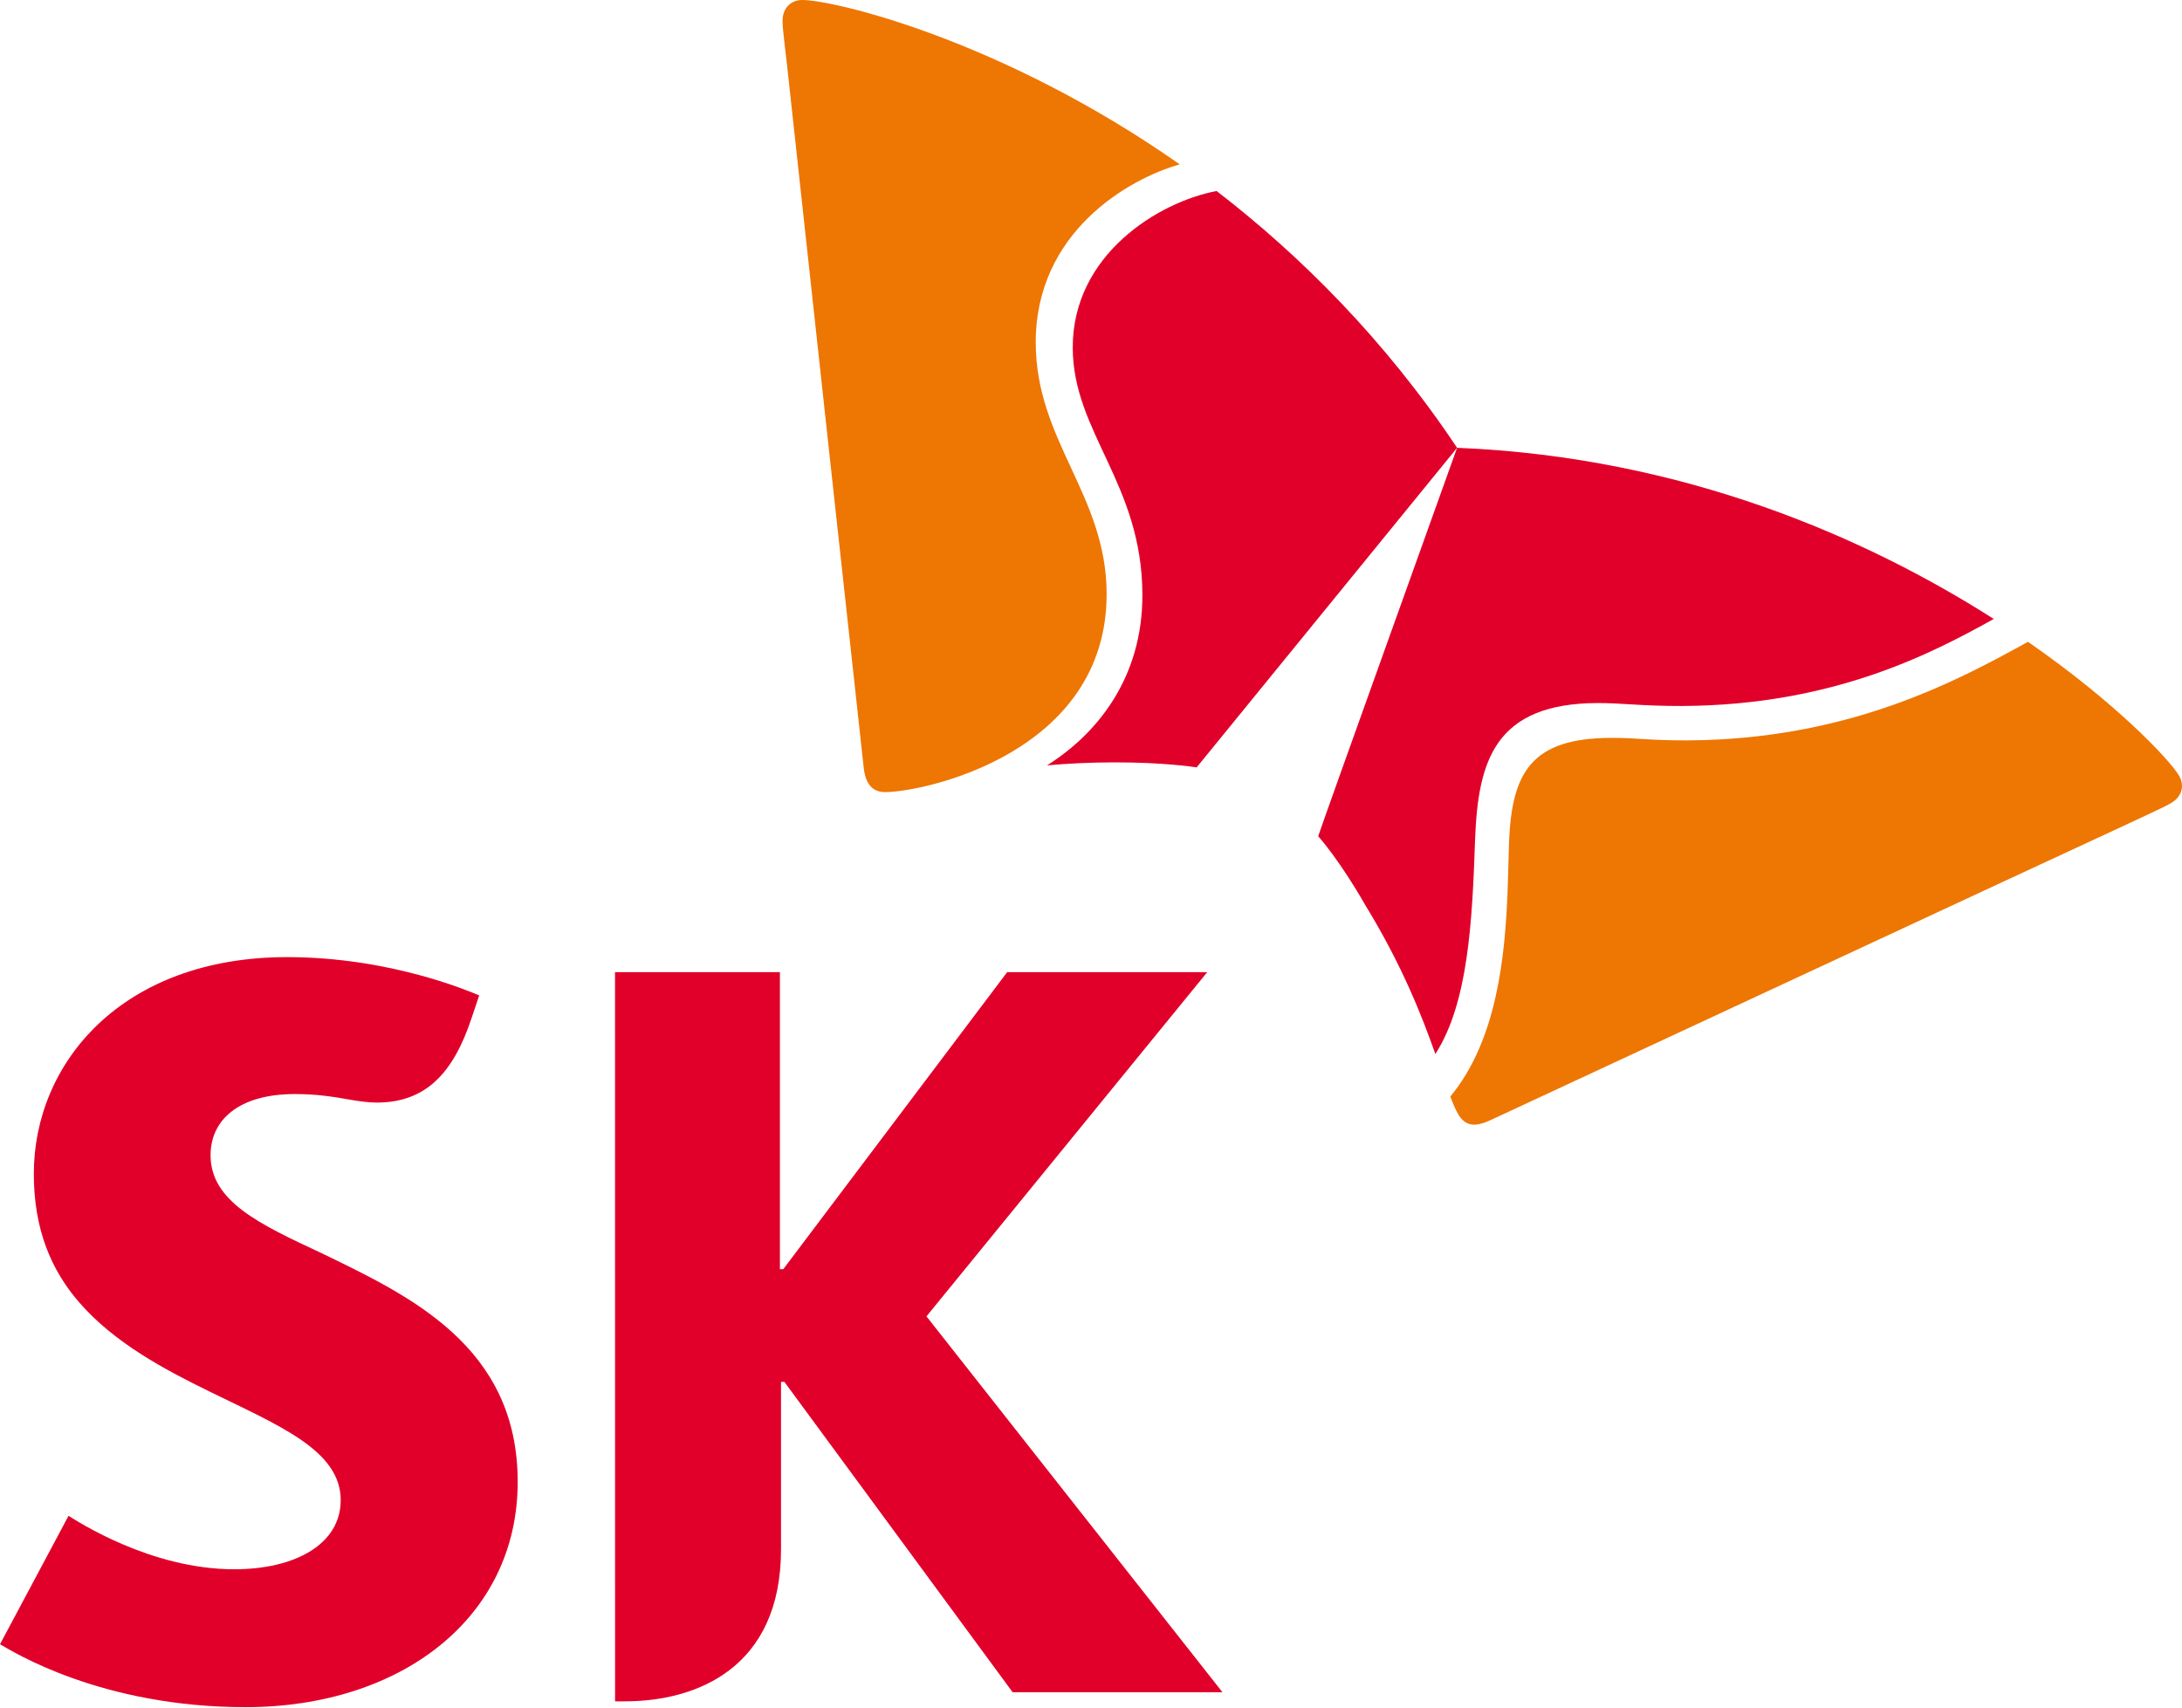
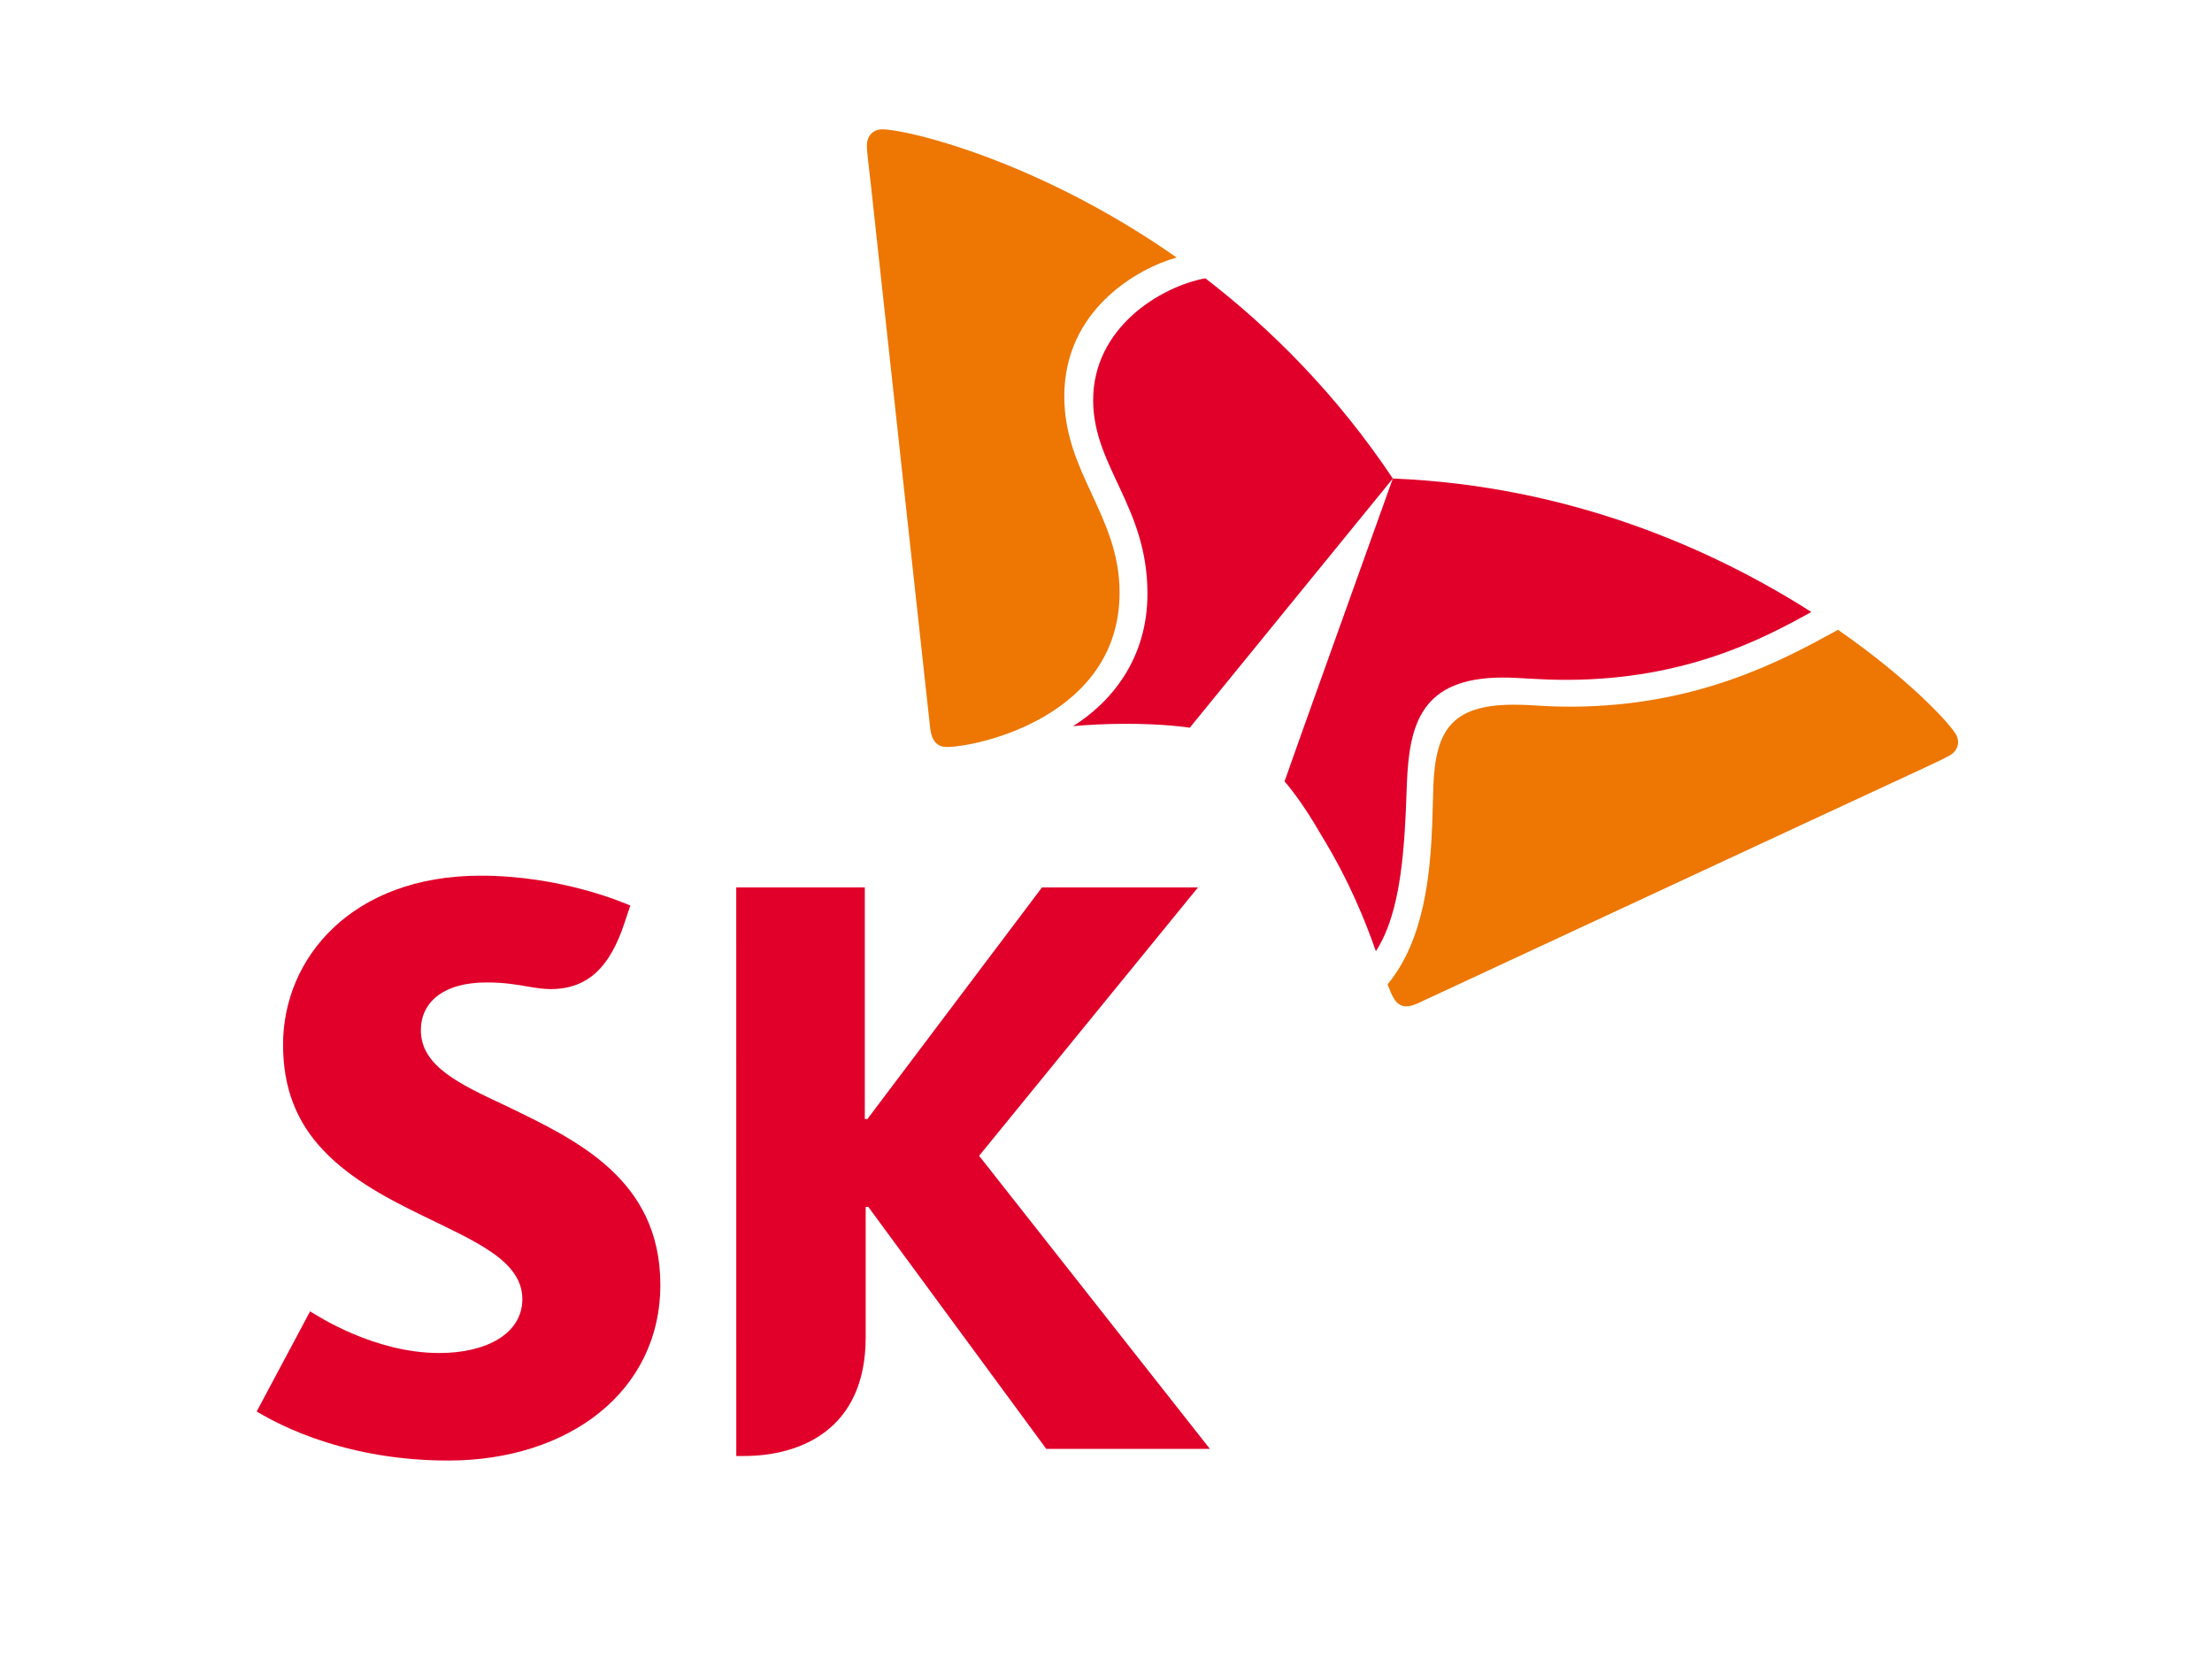
- <svg xmlns="http://www.w3.org/2000/svg" version="1.1" id="Layer_1" x="0px" y="0px" width="162.895px" height="127.452px" viewBox="0 0 162.895 127.452" enable-background="new 0 0 162.895 127.452" xml:space="preserve">
+ <svg xmlns="http://www.w3.org/2000/svg" version="1.1" id="Layer_1" x="0px" y="0px" width="800px" height="600px" viewBox="0 0 800 600" enable-background="new 0 0 800 600" xml:space="preserve">
  <g>
    <g>
      <g>
-         <path fill="#E1002A" d="M23.969,93.54c-4.53-2.118-8.25-3.829-8.25-7.291c0-2.646,2.117-4.571,6.3-4.571     c1.539,0,2.797,0.182,4.097,0.42c0.68,0.117,1.406,0.217,2.005,0.217c3.653,0,5.715-2.178,7.086-6.312l0.567-1.688     c-0.583-0.238-6.552-2.859-14.335-2.859c-12.382,0-18.918,7.941-18.914,16.179c0,4.157,1.301,7.167,3.338,9.54     c2.624,3.051,6.366,5.048,9.867,6.755c5.101,2.503,9.705,4.353,9.705,8.063c0.003,3.291-3.399,5.164-7.947,5.164     c-6.231,0-11.676-3.562-12.372-3.991L0,122.755c0.91,0.514,7.499,4.697,18.343,4.697c11.555-0.008,20.305-6.632,20.305-16.826     C38.647,100.483,30.537,96.723,23.969,93.54z" />
-         <path fill="#E1002A" d="M69.165,98.276l20.961-25.7H75.191L58.473,94.754h-0.25V72.576H45.914l0.003,54.441h0.732     c5.322,0,11.657-2.462,11.657-11.353v-12.499h0.25l17.042,23.174h15.665L69.165,98.276z" />
+         <path fill="#E1002A" d="M183.376,400.124c-17.113-8.007-31.165-14.469-31.165-27.542c0-9.998,7.998-17.271,23.797-17.271     c5.814,0,10.565,0.689,15.479,1.59c2.568,0.438,5.309,0.819,7.574,0.819c13.797,0,21.588-8.227,26.767-23.843l2.14-6.379     c-2.203-0.896-24.75-10.797-54.151-10.797c-46.772,0-71.462,29.995-71.448,61.111c0,15.708,4.917,27.076,12.608,36.042     c9.913,11.524,24.048,19.068,37.273,25.517c19.272,9.453,36.661,16.44,36.661,30.459c0.011,12.434-12.838,19.507-30.021,19.507     c-23.536,0-44.105-13.457-46.732-15.08l-19.327,36.226c3.438,1.941,28.327,17.744,69.29,17.744     c43.647-0.032,76.701-25.057,76.701-63.561C238.821,426.347,208.188,412.146,183.376,400.124z" />
+         <path fill="#E1002A" d="M354.104,418.011l79.181-97.081h-56.419l-63.151,83.775h-0.945V320.93h-46.496l0.012,205.652h2.763     c20.105,0,44.035-9.301,44.035-42.889V436.48h0.945l64.376,87.541h59.175L354.104,418.011z" />
      </g>
      <g>
-         <path fill="#E1002A" d="M90.824,14.26c-4.334,0.818-10.76,4.752-10.739,11.709c0.017,6.317,5.182,10.146,5.198,18.424     c0.025,6.228-3.407,10.421-7.119,12.746c1.5-0.133,3.143-0.219,4.951-0.223c3.792-0.01,6.078,0.352,6.22,0.375l19.443-23.859     C103.378,25.348,97.072,19.075,90.824,14.26z" />
-         <path fill="#E1002A" d="M107.156,78.69c2.451-3.81,2.758-9.882,2.966-16.067c0.229-5.769,1.433-10.11,9.151-10.137     c1.71-0.006,3.339,0.229,6.289,0.221c11.306-0.05,18.688-3.943,23.28-6.498c-9.382-5.982-23.076-12.09-40.065-12.777     c-1.107,3.123-9.717,27.063-10.368,28.995c0.098,0.116,1.606,1.806,3.489,5.102C104.676,72.056,106.167,75.891,107.156,78.69z" />
+         <path fill="#E1002A" d="M435.923,100.64c-16.372,3.091-40.649,17.953-40.567,44.231c0.062,23.864,19.573,38.329,19.635,69.598     c0.092,23.527-12.87,39.365-26.892,48.149c5.666-0.503,11.871-0.828,18.702-0.844c14.325-0.036,22.957,1.331,23.495,1.417     l73.444-90.127C483.344,142.526,459.521,118.831,435.923,100.64z" />
+         <path fill="#E1002A" d="M497.612,344.025c9.26-14.391,10.422-37.328,11.207-60.692c0.865-21.792,5.412-38.189,34.565-38.293     c6.46-0.023,12.614,0.864,23.759,0.835c42.709-0.188,70.596-14.895,87.941-24.547c-35.441-22.597-87.171-45.669-151.349-48.264     c-4.18,11.797-36.704,102.23-39.161,109.527c0.369,0.439,6.064,6.823,13.178,19.273     C488.247,318.967,493.881,333.454,497.612,344.025z" />
      </g>
    </g>
    <g>
-       <path fill="#EE7602" d="M66.089,59.136c-0.983,0.006-1.472-0.647-1.605-1.78c-0.125-1.125-4.988-45.612-5.712-52.345    c-0.105-0.983-0.349-2.788-0.352-3.431C58.418,0.543,59.093,0.002,59.889,0c2.304-0.009,14.86,2.932,28.185,12.271    c-3.839,1.083-10.784,5.076-10.752,13.344c0.025,7.318,5.265,11.346,5.292,18.688C82.654,56.243,68.931,59.131,66.089,59.136z" />
-       <path fill="#EE7602" d="M108.273,81.865c0.209,0.554,0.406,1.02,0.604,1.346c0.306,0.52,0.705,0.756,1.195,0.754    c0.31-0.004,0.69-0.107,1.11-0.297c1.027-0.472,41.626-19.372,47.749-22.197c0.888-0.426,2.57-1.178,3.125-1.503    c0.575-0.327,0.838-0.806,0.838-1.292c-0.002-0.272-0.082-0.547-0.236-0.797c-0.765-1.238-4.693-5.407-11.26-9.963    c-5.215,2.871-13.357,7.311-25.469,7.36c-2.968,0.003-3.64-0.196-5.667-0.188c-5.913,0.021-7.389,2.55-7.605,7.733    c-0.036,0.979-0.053,2.297-0.11,3.742C112.36,71.197,111.813,77.588,108.273,81.865z" />
+       <path fill="#EE7602" d="M342.485,270.16c-3.715,0.024-5.56-2.442-6.065-6.723c-0.472-4.25-18.839-172.299-21.576-197.734    c-0.395-3.713-1.317-10.53-1.328-12.959c-0.007-3.917,2.542-5.961,5.548-5.969c8.703-0.033,56.135,11.076,106.472,46.354    c-14.506,4.091-40.738,19.175-40.62,50.408c0.097,27.643,19.891,42.858,19.991,70.592    C405.058,259.232,353.221,270.141,342.485,270.16z" />
+       <path fill="#EE7602" d="M501.834,356.019c0.789,2.096,1.534,3.851,2.282,5.084c1.155,1.966,2.664,2.854,4.513,2.848    c1.173-0.017,2.608-0.402,4.193-1.122c3.882-1.781,157.242-73.174,180.373-83.846c3.353-1.61,9.708-4.451,11.805-5.68    c2.172-1.234,3.165-3.043,3.165-4.881c-0.006-1.027-0.311-2.065-0.89-3.009c-2.893-4.677-17.728-20.425-42.536-37.636    c-19.699,10.846-50.455,27.617-96.209,27.802c-11.211,0.011-13.749-0.74-21.407-0.71c-22.337,0.08-27.911,9.633-28.726,29.211    c-0.138,3.7-0.204,8.681-0.417,14.136C517.272,315.72,515.205,339.86,501.834,356.019z" />
    </g>
  </g>
</svg>
